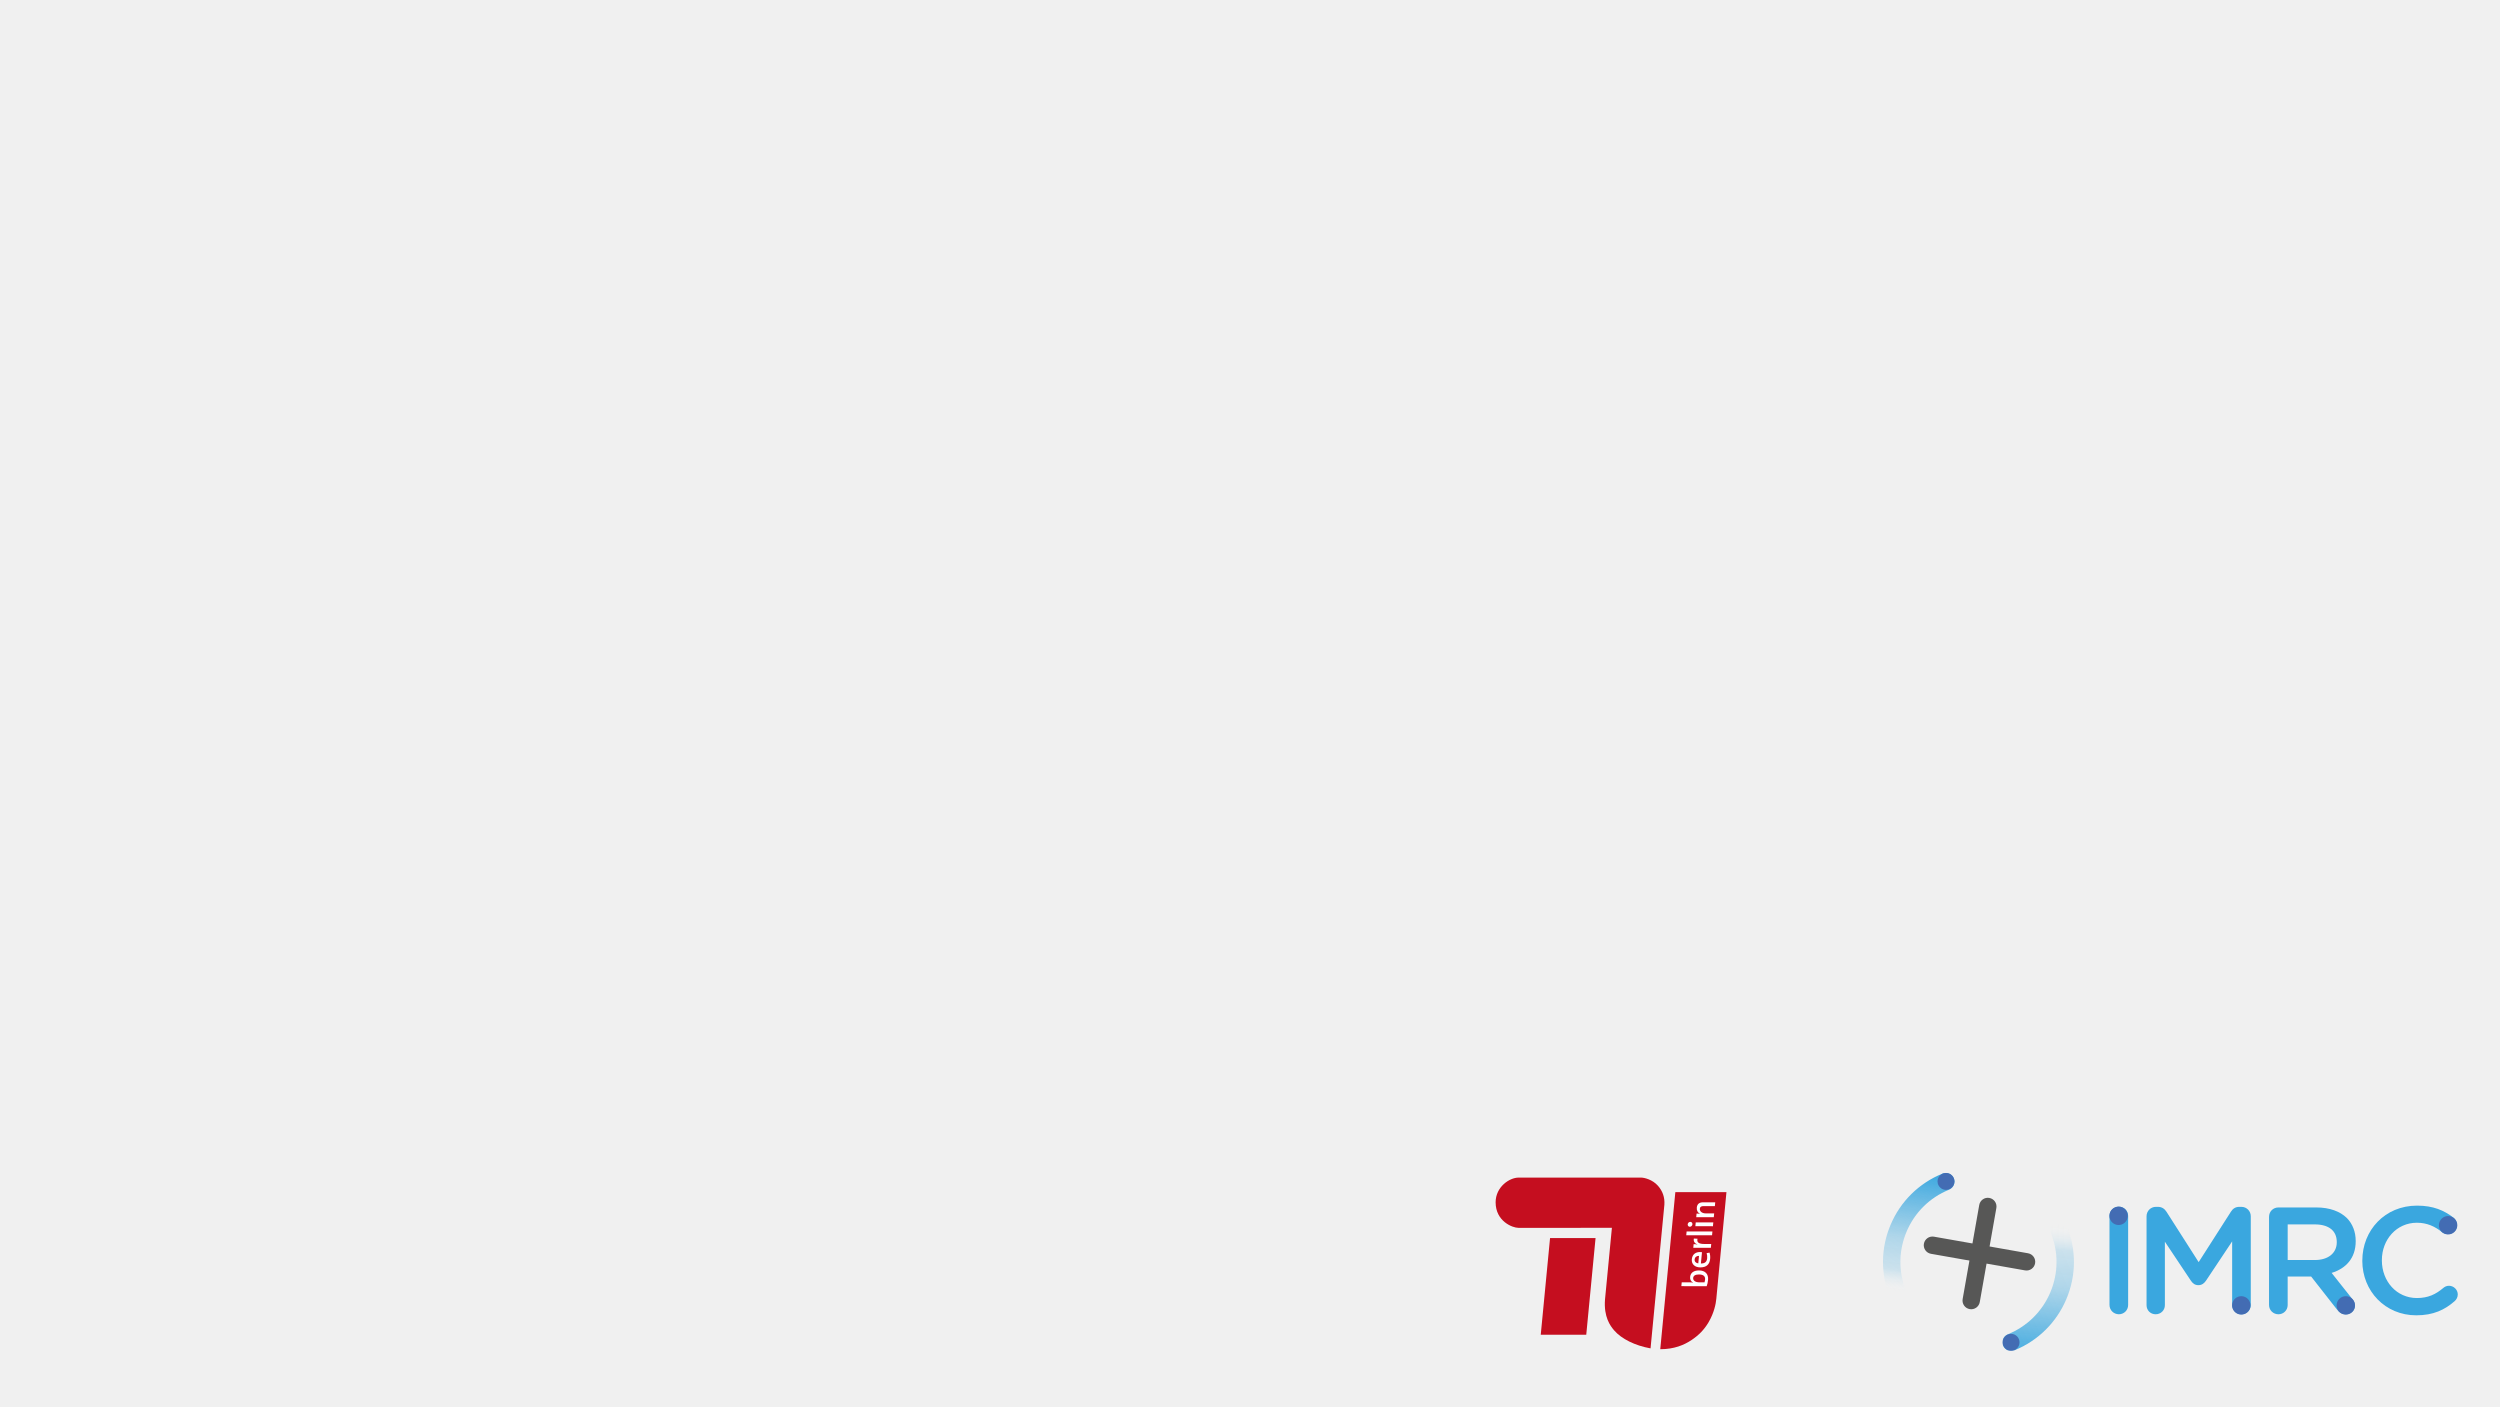
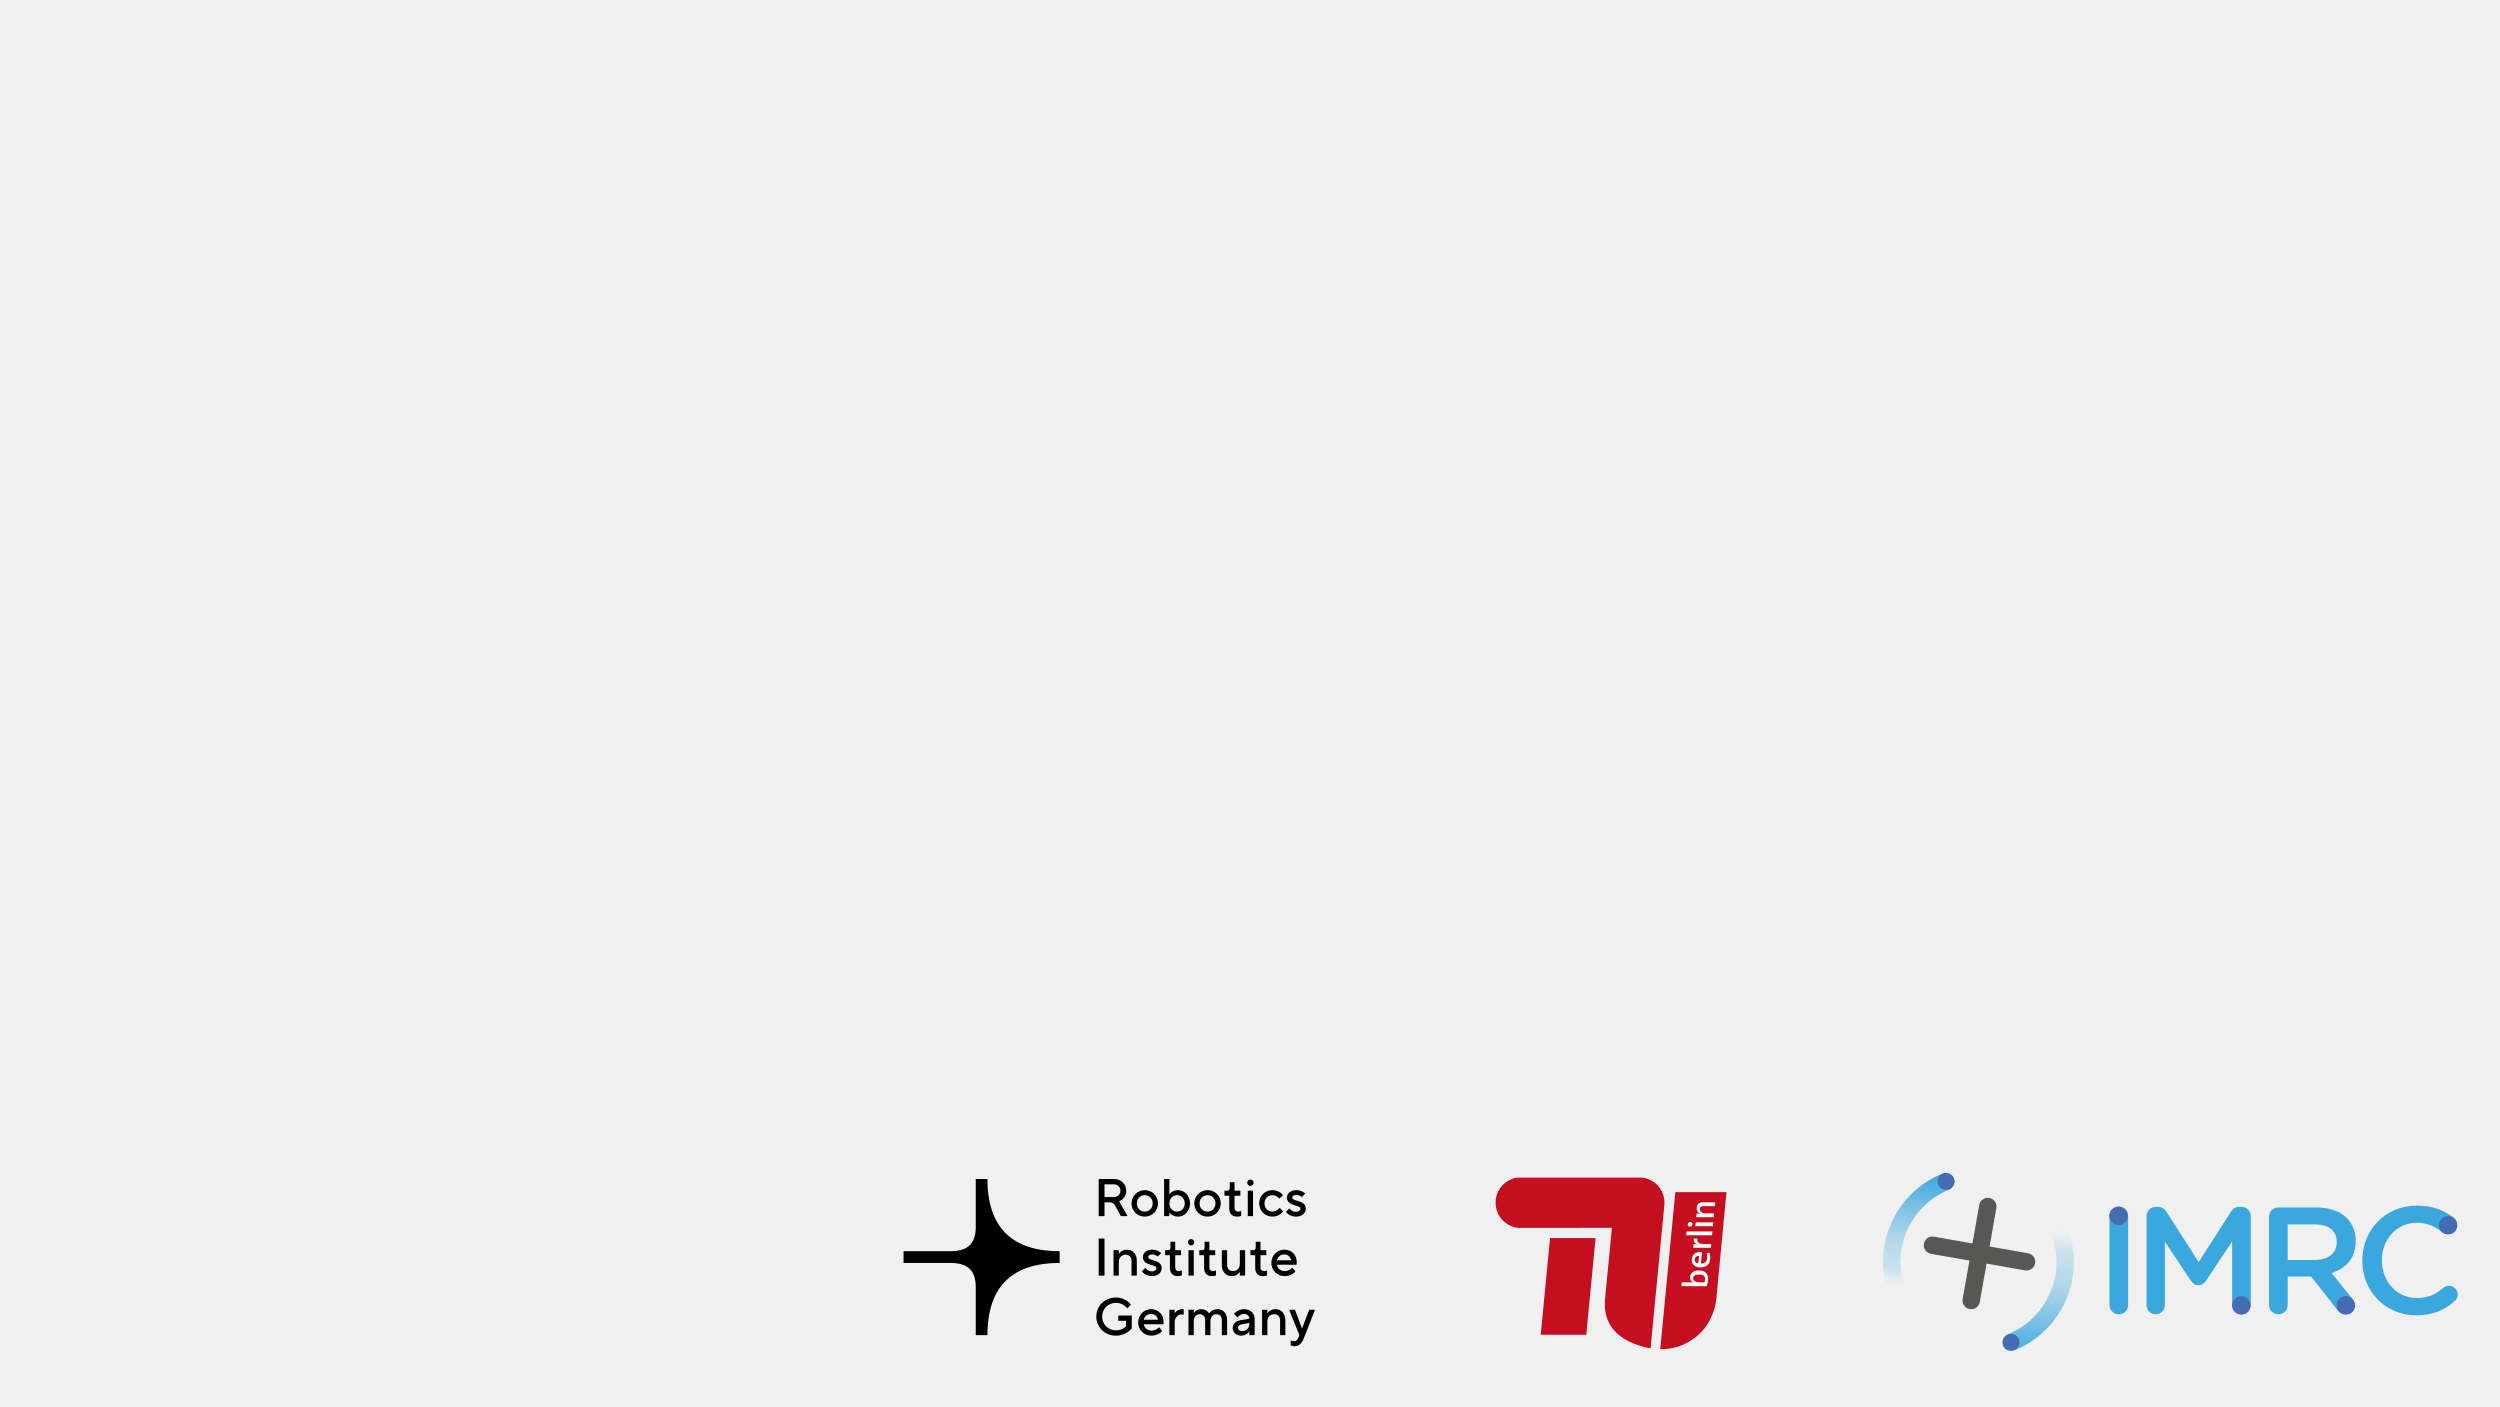
- <svg xmlns="http://www.w3.org/2000/svg" width="1920" height="1080" viewBox="0 0 508 285.75" version="1.1" id="svg961">
+ <svg xmlns="http://www.w3.org/2000/svg" width="1920" height="1080" viewBox="0 0 508 285.75" version="1.1" id="svg961" xml:space="preserve">
  <defs id="defs958">
    <clipPath id="clippath">
      <path d="M 46.56,0.21 C 46.27,0.28 45.99,0.38 45.71,0.49 27.58,7.87 13.41,21.86 5.8,39.9 1.94,49.05 0,58.69 0,68.33 v 0.04 c 0,9.35 1.81,18.69 5.44,27.61 1.05,2.59 3.55,4.16 6.19,4.16 0.84,0 1.69,-0.16 2.51,-0.49 3.42,-1.39 5.06,-5.28 3.67,-8.7 C 11.78,76.12 11.89,59.84 18.11,45.09 24.33,30.34 35.92,18.9 50.75,12.87 54.17,11.48 55.81,7.59 54.42,4.17 53.59,2.13 51.87,0.73 49.89,0.22 h -3.32 z" fill="none" id="path2" />
    </clipPath>
    <linearGradient id="Unbenannter_Verlauf_21" x1="-202.72" y1="363.9" x2="-201.72" y2="363.9" gradientTransform="matrix(94.9,0,0,-94.9,19222.58,34584.59)" gradientUnits="userSpaceOnUse">
      <stop offset="0" stop-color="#fff" stop-opacity="0" id="stop5" />
      <stop offset=".18" stop-color="#3aa7df" stop-opacity=".2" id="stop7" />
      <stop offset=".44" stop-color="#3aa7df" stop-opacity=".35" id="stop9" />
      <stop offset="1" stop-color="#3aa7df" id="stop11" />
    </linearGradient>
    <clipPath id="clippath-1">
      <path d="m 132.49,37.1 c -3.42,1.39 -5.06,5.28 -3.67,8.7 6.03,14.83 5.93,31.12 -0.29,45.86 -6.22,14.75 -17.81,26.19 -32.64,32.22 -1.88,0.76 -3.22,2.28 -3.82,4.06 v 4.24 c 0.05,0.13 0.09,0.26 0.15,0.39 0.69,1.7 2.01,2.97 3.58,3.63 h 5.22 c 18.08,-7.38 32.22,-21.36 39.82,-39.36 7.61,-18.03 7.73,-37.95 0.36,-56.08 -1.05,-2.59 -3.55,-4.16 -6.19,-4.16 -0.84,0 -1.69,0.16 -2.51,0.49" fill="none" id="path14" />
    </clipPath>
    <linearGradient id="Unbenannter_Verlauf_22" x1="-207.67" y1="367.51" x2="-206.67" y2="367.51" gradientTransform="matrix(-108.02,0,0,108.02,-22263.89,-39613.6)" gradientUnits="userSpaceOnUse">
      <stop offset="0" stop-color="#fff" stop-opacity="0" id="stop17" />
      <stop offset=".18" stop-color="#3aa7df" stop-opacity=".2" id="stop19" />
      <stop offset=".44" stop-color="#3aa7df" stop-opacity=".35" id="stop21" />
      <stop offset="1" stop-color="#3aa7df" id="stop23" />
    </linearGradient>
    <clipPath id="clippath-3">
      <rect width="441.43" height="136.74" fill="none" id="rect1577" x="0" y="0" />
    </clipPath>
  </defs>
  <g id="layer1">
    <g clip-path="url(#clippath)" id="g36" transform="matrix(0.2645833,0,0,0.2645833,382.624,238.3426)">
      <rect x="-25.07" y="16.45" width="105.94" height="67.46" transform="rotate(-83.07,27.8933,50.17435)" fill="url(#Unbenannter_Verlauf_21)" id="rect34" style="fill:url(#Unbenannter_Verlauf_21)" />
    </g>
    <g clip-path="url(#clippath-1)" id="g40" transform="matrix(0.2645833,0,0,0.2645833,382.624,238.3426)">
      <rect x="68.15" y="53.73" width="104.35" height="65.35" transform="rotate(-84.76,120.3207,86.40315)" fill="url(#Unbenannter_Verlauf_22)" id="rect38" style="fill:url(#Unbenannter_Verlauf_22)" />
    </g>
    <g id="g62" transform="matrix(0.2645833,0,0,0.2645833,382.624,238.3426)">
      <path d="m 173.96,33.01 c 0,-3.96 3.14,-7.1 7.21,-7.1 4.07,0 7.1,3.14 7.1,7.1 v 68.42 c 0,3.96 -3.14,7.1 -7.1,7.1 -3.96,0 -7.21,-3.14 -7.21,-7.1 z" fill="#3aa7df" id="path42" />
      <path d="m 202.41,33.24 c 0,-3.96 3.14,-7.21 7.21,-7.21 h 1.51 c 3.14,0 5.24,1.63 6.63,3.84 l 24.67,38.63 24.79,-38.75 c 1.51,-2.44 3.61,-3.72 6.52,-3.72 h 1.51 c 4.07,0 7.21,3.26 7.21,7.21 v 68.19 c 0,3.96 -3.14,7.1 -7.21,7.1 -3.84,0 -7.1,-3.26 -7.1,-7.1 V 52.56 l -19.9,29.91 c -1.51,2.33 -3.37,3.72 -6.05,3.72 -2.68,0 -4.42,-1.4 -5.93,-3.72 L 216.49,52.8 v 48.76 c 0,3.96 -3.14,6.98 -7.1,6.98 -3.96,0 -6.98,-3.03 -6.98,-6.98 z" fill="#3aa7df" id="path44" />
      <path d="m 331.74,66.87 c 10.24,0 16.76,-5.35 16.76,-13.62 v -0.23 c 0,-8.73 -6.29,-13.5 -16.87,-13.5 H 310.8 v 27.35 h 20.95 z M 296.48,33.71 c 0,-4.07 3.14,-7.21 7.21,-7.21 h 29.09 c 10.24,0 18.27,3.03 23.51,8.15 4.3,4.42 6.75,10.47 6.75,17.57 v 0.23 c 0,13.03 -7.56,20.95 -18.5,24.32 l 15.59,19.67 c 1.4,1.74 2.33,3.26 2.33,5.47 0,3.96 -3.38,6.63 -6.87,6.63 -3.26,0 -5.35,-1.51 -6.98,-3.72 L 328.83,79.57 h -18.04 v 21.88 c 0,3.96 -3.14,7.1 -7.1,7.1 -3.96,0 -7.21,-3.14 -7.21,-7.1 z" fill="#3aa7df" id="path46" />
      <path d="m 368.13,67.45 v -0.23 c 0,-23.16 17.34,-42.12 42.01,-42.12 12.57,0 20.83,3.72 27.93,9.19 1.51,1.16 2.79,3.14 2.79,5.7 0,3.96 -3.14,6.98 -7.1,6.98 -1.98,0 -3.37,-0.7 -4.31,-1.4 -5.58,-4.54 -11.64,-7.33 -19.43,-7.33 -15.48,0 -26.88,12.8 -26.88,28.74 v 0.23 c 0,15.94 11.29,28.86 26.88,28.86 8.61,0 14.43,-2.79 20.36,-7.79 1.05,-0.93 2.56,-1.63 4.3,-1.63 3.61,0 6.75,3.02 6.75,6.63 0,2.21 -1.05,3.96 -2.33,5.12 -7.68,6.75 -16.41,10.94 -29.56,10.94 -23.74,0 -41.43,-18.5 -41.43,-41.89" fill="#3aa7df" id="path48" />
      <path d="m 41.89,6.5 c 0,-3.59 2.92,-6.5 6.51,-6.5 3.59,0 6.5,2.91 6.5,6.51 0,3.6 -2.91,6.5 -6.5,6.5 -3.59,0 -6.51,-2.91 -6.51,-6.5" fill="#436cb3" id="path50" />
      <path d="m 91.86,130.09 c 0,-3.59 2.91,-6.51 6.5,-6.51 3.59,0 6.5,2.91 6.5,6.51 0,3.6 -2.91,6.51 -6.5,6.51 -3.59,0 -6.5,-2.91 -6.5,-6.51" fill="#436cb3" id="path52" />
      <path d="m 174.52,29.97 c 1.63,-3.55 5.83,-5.11 9.38,-3.48 3.55,1.63 5.11,5.83 3.48,9.38 -1.63,3.55 -5.83,5.11 -9.38,3.48 -3.55,-1.63 -5.11,-5.83 -3.48,-9.38" fill="#436cb3" id="path54" />
      <path d="m 268.74,98.77 c 1.63,-3.55 5.83,-5.11 9.38,-3.48 3.55,1.63 5.11,5.83 3.48,9.38 -1.63,3.55 -5.83,5.11 -9.38,3.48 -3.55,-1.63 -5.11,-5.83 -3.48,-9.38" fill="#436cb3" id="path56" />
      <path d="m 349.01,98.77 c 1.63,-3.55 5.83,-5.11 9.38,-3.48 3.55,1.63 5.11,5.83 3.48,9.38 -1.63,3.55 -5.83,5.11 -9.38,3.48 -3.55,-1.63 -5.11,-5.83 -3.48,-9.38" fill="#436cb3" id="path58" />
      <path d="m 427.58,37.22 c 1.63,-3.55 5.83,-5.11 9.38,-3.48 3.55,1.63 5.11,5.83 3.48,9.38 -1.63,3.55 -5.83,5.11 -9.38,3.48 -3.55,-1.63 -5.11,-5.83 -3.48,-9.38" fill="#436cb3" id="path60" />
    </g>
    <g transform="matrix(0.03505724,0,0,-0.03505724,303.9101,274.1597)" id="g12">
      <path d="m 954.277,0 c 79.903,0 137.323,23.719 181.913,53.594 41.58,27.859 73.81,60.832 98.54,103.359 31.95,54.973 41.79,106.063 44.49,135.703 0.02,0.242 58.71,617.86 58.71,617.86 l -296.23,0.019 C 1041.7,910.535 954.18,0 954.277,0" id="path14-6" style="fill:#c50e1f;fill-opacity:1;fill-rule:nonzero;stroke:none" />
      <path d="M 674.004,703.535 633.895,286.934 c -7.379,-99.7 30,-150.918 53.261,-177.911 42.485,-49.289 120.61,-88.039 210.832,-104.199 2.5,26.492 80.215,832.899 80.215,833.047 2.695,41.395 -9.355,77.598 -36.973,109.141 -32.207,36.785 -79.863,47.812 -99.55,47.812 L 133.391,994.746 C 80.106,994.746 0,940.672 0,851.492 0,741.301 97.918,703.523 131.609,703.523 c 17.2,0 542.395,0.012 542.395,0.012" id="path16" style="fill:#c50e1f;fill-opacity:1;fill-rule:nonzero;stroke:none" />
      <path d="m 261.555,83.731 263.758,0.008 53.972,560.52 -263.765,-0.012 c 0,0 -47.141,-487.93 -53.965,-560.515 v 0" id="path18" style="fill:#c50e1f;fill-opacity:1;fill-rule:nonzero;stroke:none" />
      <path d="m 1145.06,412.961 c -1.6,-16.555 16.6,-25.461 33.83,-25.481 l 31.54,-0.031 c 1.87,4.555 2.99,9.719 3.61,16.137 1.68,17.586 -7.81,29.59 -35.27,29.617 -20.49,0.012 -32.38,-6.398 -33.71,-20.242 z m 86.23,-11.035 c -1.39,-14.485 -3.87,-25.453 -7.83,-36.621 l -146.94,0.125 2.15,22.136 46.94,-0.039 c 5.93,-0.007 14.08,-0.632 19.27,-1.882 l 0.04,0.418 c -12.19,5.382 -19,17.597 -17.54,32.707 2.35,24.406 20.86,37.832 51.58,37.812 35.26,-0.027 55.63,-20.527 52.33,-54.656" id="path20" style="fill:#ffffff;fill-opacity:1;fill-rule:nonzero;stroke:none" />
      <path d="m 1153.55,520.371 c -1.19,-12.402 7.19,-21.105 21.16,-22.988 l 4.2,43.652 c -14.32,0.43 -24.11,-7.629 -25.36,-20.664 z m 42.56,41.965 -6.29,-65.371 c 23.11,-0.649 34.3,9.273 36.33,30.379 0.96,9.922 -0.1,20.273 -3.08,29.59 l 17.28,2.871 c 3.07,-10.75 4.28,-23.586 3.05,-36.407 -3.05,-31.652 -21.13,-49.218 -56.99,-49.187 -30.55,0.027 -52,17.625 -49.14,47.41 2.83,29.375 23.26,41.57 46.42,41.555 3.28,0 8.19,-0.227 12.42,-0.84" id="path22" style="fill:#ffffff;fill-opacity:1;fill-rule:nonzero;stroke:none" />
      <path d="m 1170.43,640.41 c -5.86,-20.469 7.32,-30.41 37.85,-30.441 l 41.41,-0.028 -2.15,-22.136 -101.84,0.086 2.03,21.101 c 5.73,-0.008 14.69,-0.633 22.35,-2.09 l 0.04,0.411 c -13.3,4.574 -25,14.921 -21.1,34.16 l 21.41,-1.063" id="path24" style="fill:#ffffff;fill-opacity:1;fill-rule:nonzero;stroke:none" />
      <path d="m 1254.53,660.391 -149.59,0.125 2.13,22.129 149.59,-0.125 -2.13,-22.129" id="path26" style="fill:#ffffff;fill-opacity:1;fill-rule:nonzero;stroke:none" />
      <path d="m 1259.57,712.793 -101.84,0.09 2.13,22.129 101.86,-0.09 z m -118.81,11.27 c -0.74,-7.872 -7.3,-14.266 -15.1,-14.258 -7.57,0 -13.1,6.414 -12.36,14.289 0.74,7.652 7.52,14.051 15.1,14.051 7.58,-0.008 13.1,-6.426 12.36,-14.082" id="path28-4" style="fill:#ffffff;fill-opacity:1;fill-rule:nonzero;stroke:none" />
      <path d="m 1270.8,829.395 -65.37,0.058 c -12.7,0.012 -20.63,-3.508 -21.76,-15.293 -1.48,-15.527 13.6,-26.902 34.1,-26.926 l 48.97,-0.039 -2.13,-22.136 -101.84,0.086 2.03,21.105 c 5.53,-0.012 14.3,-0.43 19.93,-1.465 l 0.02,0.203 c -12.54,6.008 -20.36,18.43 -18.68,35.813 2.25,23.371 17.7,30.594 35.53,30.578 l 71.31,-0.063 -2.11,-21.921" id="path30-6" style="fill:#ffffff;fill-opacity:1;fill-rule:nonzero;stroke:none" />
    </g>
    <g clip-path="url(#clippath-3)" id="g1613" transform="matrix(0.2645833,0,0,0.2645833,382.8376,236.6269)">
      <path d="M 108.28,81.32 36.03,68.58 c -3.63,-0.64 -6.06,-4.1 -5.42,-7.73 0.64,-3.63 4.1,-6.06 7.73,-5.42 l 72.25,12.74 c 3.63,0.64 6.06,4.1 5.42,7.73 -0.64,3.63 -4.1,6.06 -7.73,5.42" fill="#575756" id="path1609" />
      <path d="m 65.79,111.07 c -3.63,-0.64 -6.06,-4.1 -5.42,-7.73 L 73.11,31.09 c 0.64,-3.63 4.1,-6.06 7.73,-5.42 3.63,0.64 6.06,4.1 5.42,7.73 l -12.74,72.25 c -0.64,3.63 -4.1,6.06 -7.73,5.42" fill="#575756" id="path1611" />
    </g>
+     <g id="g268" transform="matrix(0.1398815,0,0,0.1398815,175.6702,231.6477)">
+       <g id="g193">
+         <path d="m 368.622,254.985 h 19.618 v 18.849 c -1.615,1.924 -3.615,3.693 -5.924,5.231 -3.924,2.693 -9.693,5.155 -17.156,5.155 -16.156,0 -28.466,-12.31 -28.466,-27.696 0,-15.388 12.31,-27.697 28.466,-27.697 7.386,0 12.771,2.539 16.464,5.231 2.077,1.539 3.924,3.231 5.463,5.155 l -5.386,5.385 c -1.077,-1.461 -2.462,-2.846 -4.077,-4 -2.771,-2.077 -6.925,-4.078 -12.464,-4.078 -11.155,0 -20.003,8.848 -20.003,20.004 0,11.155 8.848,20.003 20.003,20.003 4.847,0 8.463,-1.385 10.925,-2.847 1.462,-0.847 2.692,-1.847 3.692,-2.924 v -8.078 h -11.155 v -7.693 z" id="path179" />
+         <path d="m 432.483,277.296 c -1,1.308 -2.309,2.461 -3.847,3.462 -2.693,1.77 -6.463,3.462 -11.925,3.462 -10.771,0 -19.234,-8.463 -19.234,-19.234 0,-10.771 8.463,-19.233 18.85,-19.233 10.463,0 18.079,7.617 18.079,18.08 0,1.153 -0.153,2.077 -0.23,2.77 l -0.154,1.077 h -28.466 c 0.847,5.001 5.309,9.232 11.54,9.232 3.309,0 6.001,-1.231 7.848,-2.462 1.077,-0.692 2.077,-1.539 2.924,-2.539 l 4.616,5.386 z m -6.155,-16.157 c -1.153,-5 -4.539,-8.462 -10.001,-8.462 -5.848,0 -9.232,3.462 -10.771,8.462 z" id="path181" />
+         <path d="m 442.871,246.522 h 7.693 v 5.001 c 0.846,-1 1.77,-2.001 2.847,-2.847 1.846,-1.462 4.616,-2.924 8.309,-2.924 h 1.924 v 8.078 l -1.001,-0.153 c -0.615,-0.077 -1.23,-0.231 -2.077,-0.231 -5.309,0 -10.001,4.616 -10.001,11.156 v 18.849 h -7.693 V 246.522 Z" id="path183" />
+         <path d="m 470.569,246.522 h 7.693 v 5.386 c 0.615,-1.154 1.462,-2.154 2.462,-3.078 1.77,-1.538 4.385,-3.077 8.309,-3.077 4.001,0 6.925,1.539 8.771,3.077 1.077,0.924 2.001,1.924 2.77,3.078 0.692,-1.154 1.693,-2.154 2.847,-3.078 2.077,-1.538 5.231,-3.077 9.848,-3.077 7.31,0 13.464,6.155 13.464,15.771 v 21.927 h -7.693 v -21.927 c 0,-5.462 -3.385,-8.463 -7.693,-8.463 -5.001,0 -8.848,3.847 -8.848,10.002 v 20.388 h -7.693 v -21.927 c 0,-5.462 -3.386,-8.463 -7.693,-8.463 -5.001,0 -8.848,3.847 -8.848,10.002 v 20.388 h -7.693 v -36.929 z" id="path185" />
+         <path d="m 559.047,278.065 c -0.769,1.154 -1.77,2.154 -2.923,3.078 -2.077,1.538 -5.001,3.077 -9.002,3.077 -7.386,0 -12.31,-5.001 -12.31,-10.771 0,-6.154 4.231,-10.386 10.771,-11.54 l 13.463,-2.308 c 0,-3.924 -3.077,-6.924 -7.693,-6.924 -3,0 -5.231,1.308 -7.001,2.538 -1,0.692 -1.847,1.539 -2.615,2.462 l -5.001,-5 c 1,-1.309 2.231,-2.463 3.692,-3.463 2.462,-1.77 6.001,-3.462 10.925,-3.462 9.232,0 15.388,6.155 15.388,14.233 v 23.465 h -7.694 v -5.386 z m 0,-12.31 -10.771,1.924 c -3.924,0.692 -5.771,2.615 -5.771,5.001 0,2.692 2.231,5 6.155,5 5.771,0 10.386,-4.615 10.386,-10.771 v -1.154 z" id="path187" />
+         <path d="m 577.514,246.522 h 7.693 v 5.386 c 0.77,-1.154 1.692,-2.154 2.847,-3.078 1.923,-1.538 4.77,-3.077 8.693,-3.077 8.463,0 14.617,6.078 14.617,16.156 v 21.542 h -7.693 v -21.542 c 0,-5.462 -3.462,-8.848 -8.463,-8.848 -5.77,0 -10.001,4.231 -10.001,10.387 v 20.003 h -7.693 z" id="path189" />
+         <path d="m 619.061,291.144 c 0.385,0.23 0.77,0.385 1.309,0.615 0.846,0.309 1.846,0.539 3.308,0.539 3.077,0 5.309,-1.924 6.54,-5.001 l 1.538,-3.847 -15.002,-36.929 h 8.463 l 10.386,27.312 10.387,-27.312 h 8.463 l -16.156,41.16 c -3.078,7.771 -7.31,11.925 -13.464,11.925 -1.77,0 -3.154,-0.23 -4.154,-0.538 l -1.616,-0.616 v -7.309 z" id="path191" />
+       </g>
+       <g id="g211">
+         <path d="m 340.157,56.696 h 22.312 c 10.386,0 17.694,7.386 17.694,16.926 0,6.078 -2.615,9.771 -5.154,12.156 -1.539,1.385 -3.231,2.462 -5.154,3.231 l 12.232,21.541 h -9.617 l -8.723,-15.641 c -1.502,-2.693 -4.344,-4.362 -7.427,-4.362 h -7.7 v 20.003 h -8.463 V 56.696 Z m 22.312,26.158 c 5.651,0 9.49,-4.035 9.218,-9.805 -0.23,-4.869 -4.343,-8.659 -9.218,-8.659 h -13.849 c 0,0 0,18.464 0,18.464 z" id="path195" />
+         <path d="m 407.095,72.853 c 10.769,7e-4 19.231,8.463 19.232,19.233 6.9e-4,10.56 -8.678,19.237 -19.238,19.235 -10.768,-0.002 -19.228,-8.462 -19.23,-19.23 -0.002,-10.56 8.676,-19.239 19.236,-19.238 z m 11.539,19.234 c 0,-7.001 -5.001,-11.925 -11.54,-11.925 -6.54,0 -11.541,4.924 -11.541,11.925 0,7.001 5.001,11.925 11.541,11.925 6.539,0 11.54,-4.924 11.54,-11.925 z" id="path197" />
+         <path d="m 435.177,56.696 h 7.693 v 22.311 c 0.77,-1.154 1.77,-2.154 3,-3.077 2.077,-1.539 5.155,-3.078 9.694,-3.078 9.231,0 17.31,8.078 17.31,19.234 0,11.156 -8.078,19.234 -17.31,19.234 -4.539,0 -7.617,-1.539 -9.694,-3.078 -1.23,-0.923 -2.23,-1.923 -3,-3.077 v 5.385 h -7.693 z m 30.004,35.39 c 0,-7.001 -5.001,-11.925 -11.155,-11.925 -6.154,0 -11.155,4.924 -11.155,11.925 0,7.001 5.001,11.925 11.155,11.925 6.154,0 11.155,-4.924 11.155,-11.925 z" id="path199" />
+         <path d="m 498.268,72.853 c 10.769,7e-4 19.231,8.463 19.232,19.233 6.9e-4,10.56 -8.678,19.237 -19.238,19.235 -10.768,-0.002 -19.228,-8.462 -19.23,-19.23 -0.002,-10.56 8.676,-19.239 19.236,-19.238 z m 11.539,19.234 c 0,-7.001 -5.001,-11.925 -11.54,-11.925 -6.54,0 -11.541,4.924 -11.541,11.925 0,7.001 5.001,11.925 11.541,11.925 6.539,0 11.54,-4.924 11.54,-11.925 z" id="path201" />
+         <path d="m 529.812,80.931 h -6.925 v -7.309 h 4.231 c 2.386,0 3.463,-1.154 3.463,-4.231 v -8.078 h 6.924 v 12.31 h 8.463 v 7.309 h -8.463 v 17.311 c 0,3.847 1.77,5.77 5.386,5.77 1.153,0 2.153,-0.23 3,-0.539 l 1.231,-0.615 v 7.309 l -1.616,0.616 c -1,0.308 -2.385,0.539 -4.154,0.539 -7.386,0 -11.54,-4.231 -11.54,-12.31 V 80.931 Z" id="path203" />
+         <path d="m 560.587,57.466 c 2.385,0 4.616,1.923 4.616,4.616 0,2.692 -2.231,4.616 -4.616,4.616 -2.386,0 -4.616,-1.923 -4.616,-4.616 0,-2.693 2.23,-4.616 4.616,-4.616 z m -3.847,16.156 h 7.693 v 36.929 h -7.693 z" id="path205" />
+         <path d="m 608.288,103.627 c -1.154,1.462 -2.462,2.693 -4.001,3.847 -2.468,1.764 -5.906,3.527 -10.492,3.808 -11.034,0.677 -20.302,-7.756 -20.509,-18.808 -0.205,-10.955 8.331,-19.621 19.231,-19.621 5.231,0 9.078,1.847 11.617,3.693 1.461,1.077 2.77,2.308 3.77,3.616 l -5.386,5 c -0.692,-0.923 -1.539,-1.77 -2.539,-2.462 -1.77,-1.231 -4.154,-2.539 -7.462,-2.539 -6.54,0 -11.541,4.924 -11.541,11.925 0,7.001 5.001,11.925 11.541,11.925 3.308,0 5.847,-1.231 7.616,-2.692 1,-0.77 1.923,-1.693 2.77,-2.693 l 5.386,5 z" id="path207" />
+         <path d="m 617.137,99.395 c 0.77,1 1.616,1.847 2.616,2.539 1.77,1.231 4.001,2.462 7.001,2.462 4.309,0 6.539,-2.231 6.539,-4.616 0,-6.155 -19.618,-3 -19.618,-16.156 0,-5.77 5.078,-10.771 13.464,-10.771 4.385,0 7.693,1.308 9.848,2.539 1.308,0.692 2.385,1.539 3.231,2.462 l -5.001,5 c -0.615,-0.538 -1.308,-1.077 -2.154,-1.539 -1.462,-0.846 -3.462,-1.539 -5.924,-1.539 -3.924,0 -5.771,1.923 -5.771,3.847 0,6.155 19.618,3.078 19.618,16.156 0,6.155 -5.308,11.541 -14.232,11.541 -4.924,0 -8.463,-1.693 -10.925,-3.462 -1.462,-1 -2.692,-2.154 -3.692,-3.462 l 5,-5.001 z" id="path209" />
+       </g>
+       <g id="g231">
+         <path d="m 340.157,143.146 h 8.463 v 53.854 h -8.463 z" id="path213" />
+         <path d="m 361.7,160.072 h 7.693 v 5.385 c 0.77,-1.154 1.692,-2.154 2.847,-3.077 1.923,-1.539 4.77,-3.078 8.693,-3.078 8.463,0 14.617,6.078 14.617,16.156 v 21.542 h -7.693 v -21.542 c 0,-5.462 -3.462,-8.847 -8.463,-8.847 -5.77,0 -10.001,4.231 -10.001,10.386 v 20.003 h -7.693 v -36.929 z" id="path215" />
+         <path d="m 407.863,185.845 c 0.77,1 1.616,1.847 2.616,2.539 1.77,1.231 4,2.462 7.001,2.462 4.309,0 6.539,-2.231 6.539,-4.616 0,-6.155 -19.618,-3 -19.618,-16.156 0,-5.77 5.078,-10.771 13.464,-10.771 4.385,0 7.693,1.308 9.848,2.539 1.308,0.692 2.385,1.539 3.231,2.462 l -5.001,5.001 c -0.615,-0.539 -1.308,-1.077 -2.154,-1.539 -1.462,-0.846 -3.462,-1.539 -5.924,-1.539 -3.924,0 -5.771,1.923 -5.771,3.847 0,6.155 19.619,3.078 19.619,16.156 0,6.155 -5.309,11.541 -14.233,11.541 -4.924,0 -8.463,-1.693 -10.925,-3.462 -1.462,-1 -2.692,-2.154 -3.692,-3.462 l 5,-5.001 z" id="path217" />
+         <path d="m 443.64,167.38 h -6.925 v -7.309 h 4.231 c 2.386,0 3.463,-1.154 3.463,-4.231 v -8.078 h 6.924 v 12.31 h 8.463 v 7.309 h -8.463 v 17.311 c 0,3.847 1.77,5.77 5.386,5.77 1.153,0 2.153,-0.231 3,-0.539 l 1.231,-0.615 v 7.309 l -1.616,0.616 c -1,0.308 -2.385,0.539 -4.154,0.539 -7.386,0 -11.54,-4.231 -11.54,-12.31 v -18.08 z" id="path219" />
+         <path d="m 474.415,143.916 c 2.385,0 4.616,1.923 4.616,4.616 0,2.692 -2.231,4.616 -4.616,4.616 -2.386,0 -4.616,-1.923 -4.616,-4.616 0,-2.693 2.23,-4.616 4.616,-4.616 z m -3.847,16.156 h 7.693 v 36.929 h -7.693 z" id="path221" />
+         <path d="m 493.266,167.38 h -6.925 v -7.309 h 4.231 c 2.386,0 3.463,-1.154 3.463,-4.231 v -8.078 h 6.924 v 12.31 h 8.463 v 7.309 h -8.463 v 17.311 c 0,3.847 1.77,5.77 5.386,5.77 1.153,0 2.153,-0.231 3,-0.539 l 1.231,-0.615 v 7.309 l -1.616,0.616 c -1,0.308 -2.385,0.539 -4.154,0.539 -7.386,0 -11.54,-4.231 -11.54,-12.31 v -18.08 z" id="path223" />
+         <path d="m 519.041,160.072 h 7.693 v 21.542 c 0,5.462 3.462,8.847 8.463,8.847 5.77,0 10.001,-4.231 10.001,-10.386 v -20.003 h 7.693 v 36.929 h -7.693 v -5.385 c -0.846,1.154 -1.77,2.154 -2.923,3.077 -1.924,1.539 -4.693,3.078 -8.617,3.078 -8.463,0 -14.617,-6.078 -14.617,-16.156 v -21.542 z" id="path225" />
+         <path d="m 567.512,167.38 h -6.925 v -7.309 h 4.231 c 2.386,0 3.463,-1.154 3.463,-4.231 v -8.078 h 6.924 v 12.31 h 8.463 v 7.309 h -8.463 v 17.311 c 0,3.847 1.77,5.77 5.386,5.77 1.153,0 2.153,-0.231 3,-0.539 l 1.231,-0.615 v 7.309 l -1.616,0.616 c -1,0.308 -2.385,0.539 -4.154,0.539 -7.386,0 -11.54,-4.231 -11.54,-12.31 v -18.08 z" id="path227" />
+         <path d="m 625.984,190.846 c -1,1.308 -2.309,2.462 -3.847,3.462 -2.693,1.77 -6.463,3.462 -11.925,3.462 -10.771,0 -19.234,-8.463 -19.234,-19.234 0,-10.771 8.463,-19.234 18.85,-19.234 10.463,0 18.079,7.617 18.079,18.08 0,1.154 -0.153,2.077 -0.23,2.77 l -0.154,1.077 h -28.466 c 0.847,5 5.309,9.232 11.54,9.232 3.309,0 6.001,-1.231 7.848,-2.462 1.077,-0.692 2.077,-1.539 2.924,-2.539 l 4.616,5.385 z m -6.155,-16.156 c -1.154,-5.001 -4.539,-8.463 -10.001,-8.463 -5.848,0 -9.232,3.462 -10.771,8.463 z" id="path229" />
+       </g>
+       <path d="m 283.034,161.572 h -0.181 C 216.124,161.373 178.583,128.741 178.583,56.693 h -17.008 v 69.45 c 0,21.89 -8.932,35.391 -36.701,35.429 H 56.693 v 17.013 h 68.181 c 27.769,0.038 36.701,13.539 36.701,35.429 v 69.45 h 17.008 c 0,-72.048 37.541,-104.68 104.27,-104.879 h 0.612 v -17.013 h -0.43 z" id="path233" />
+     </g>
  </g>
</svg>
